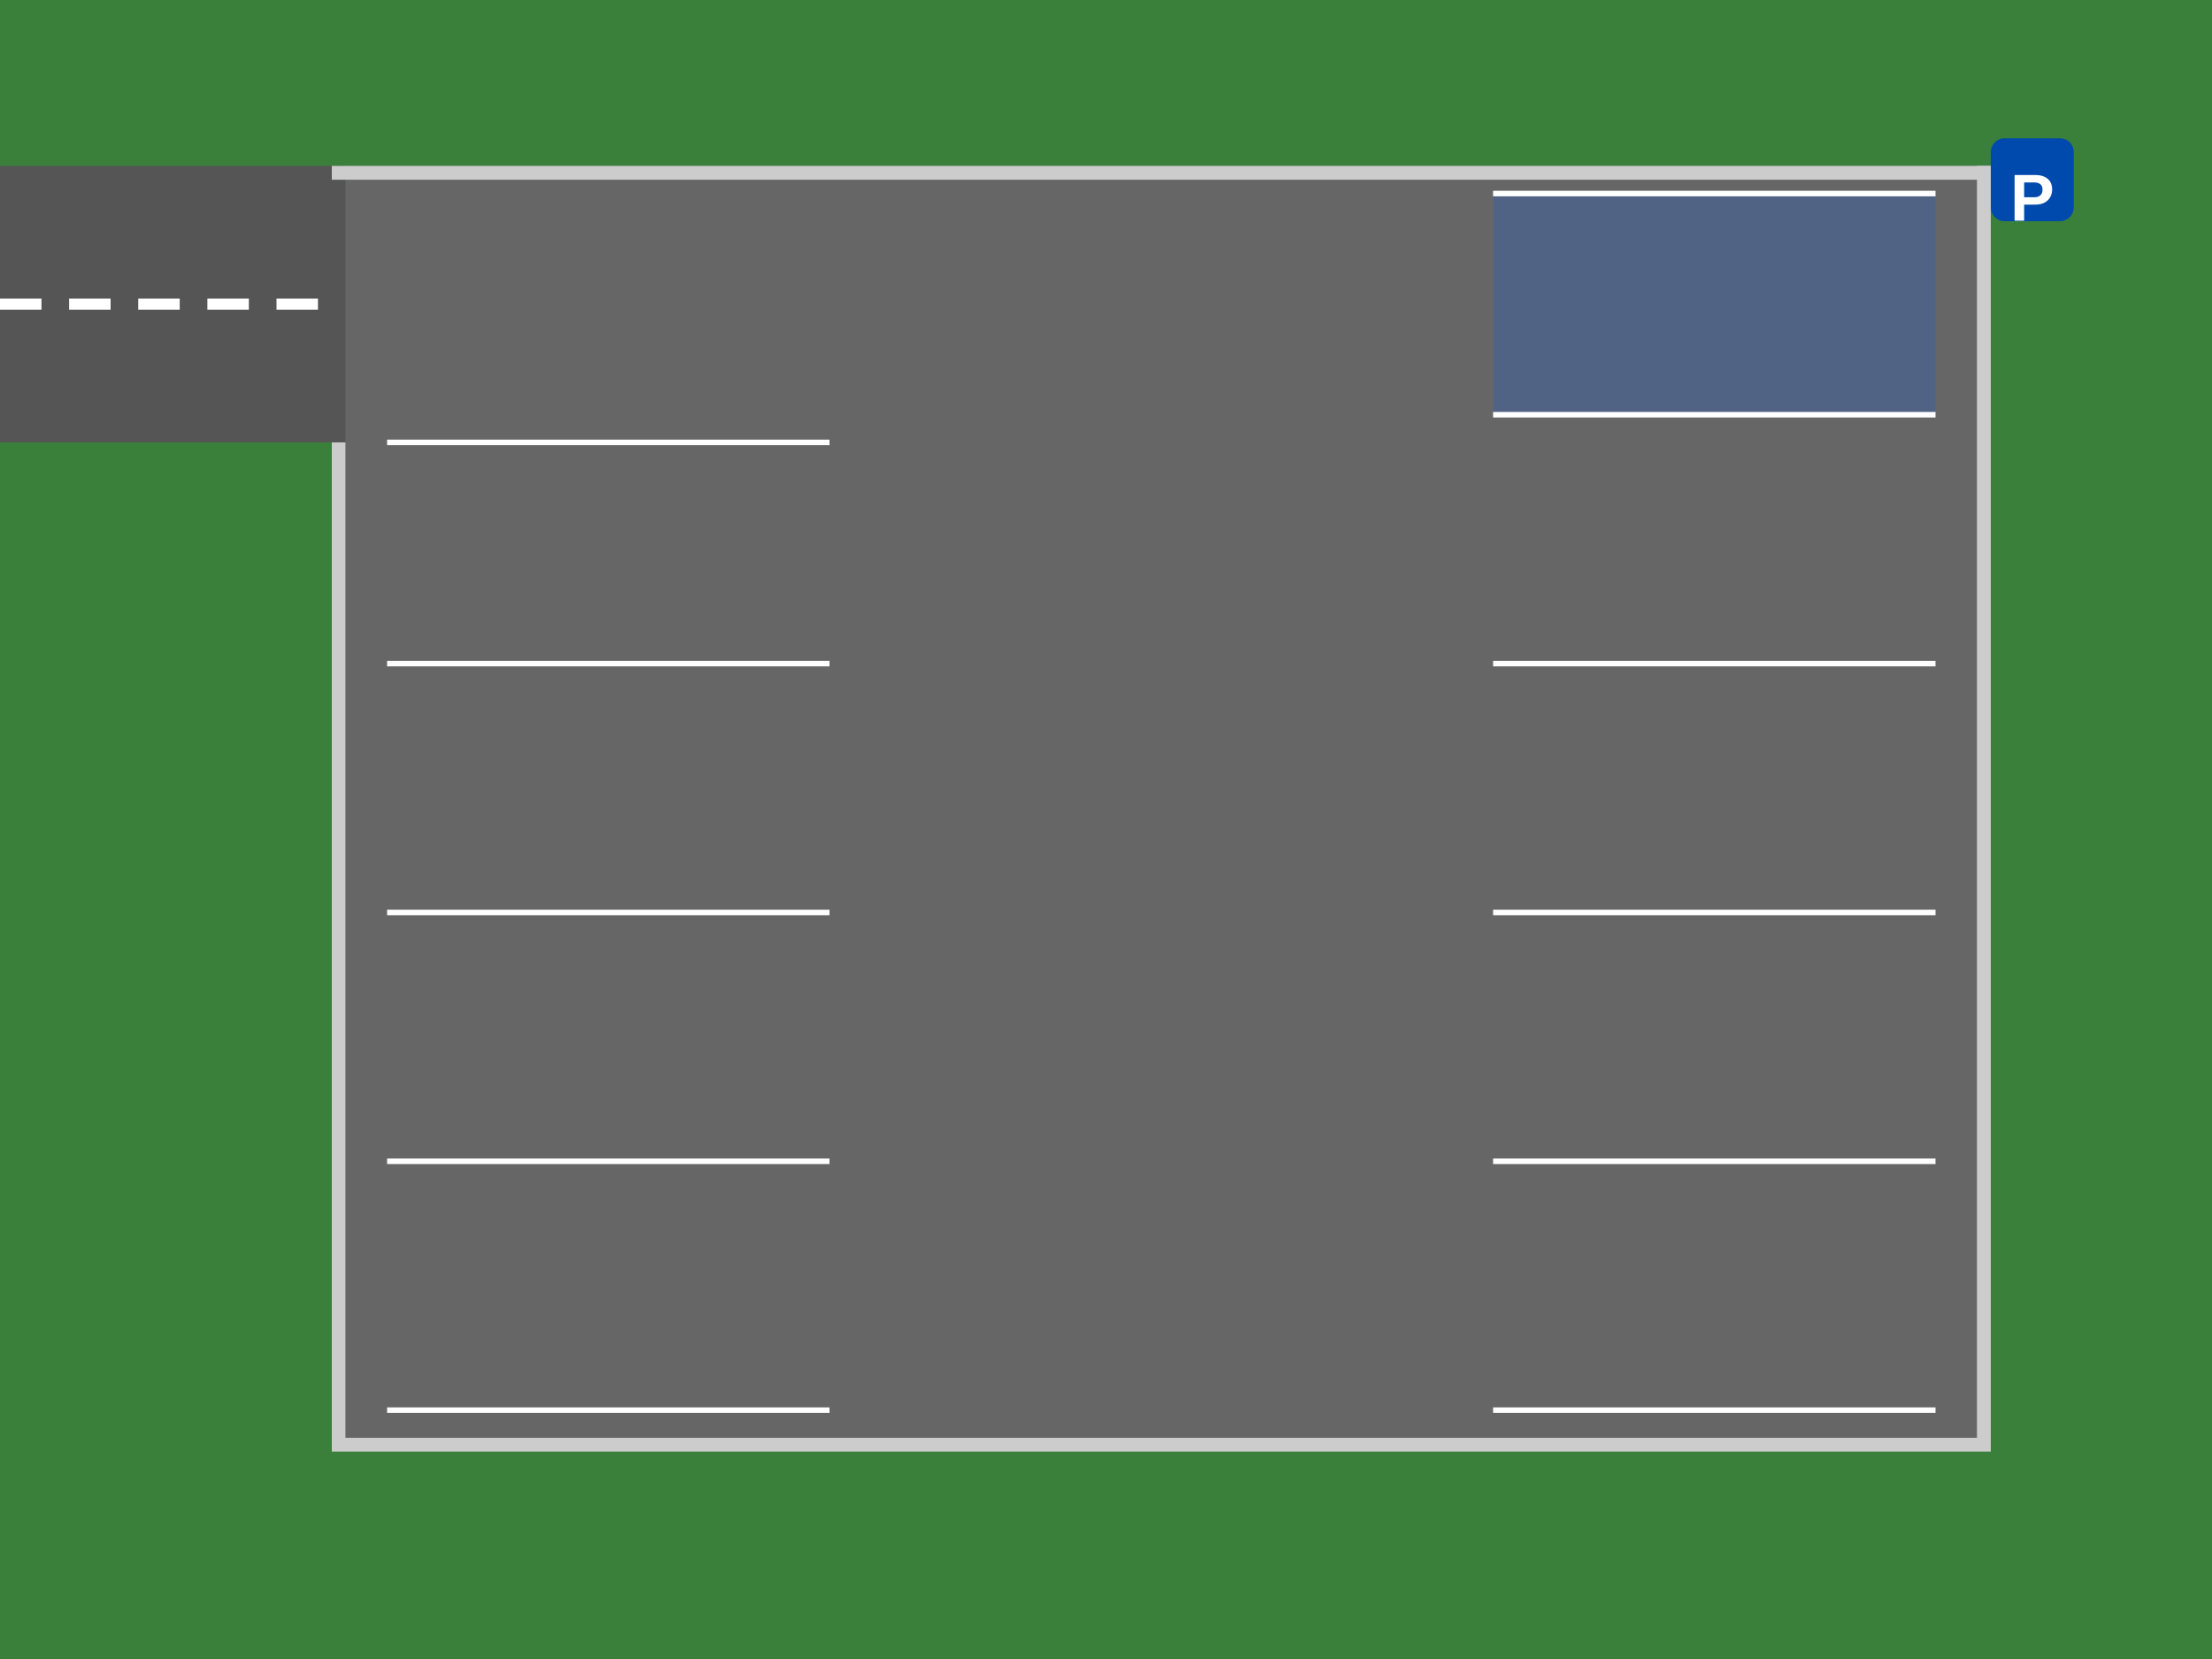
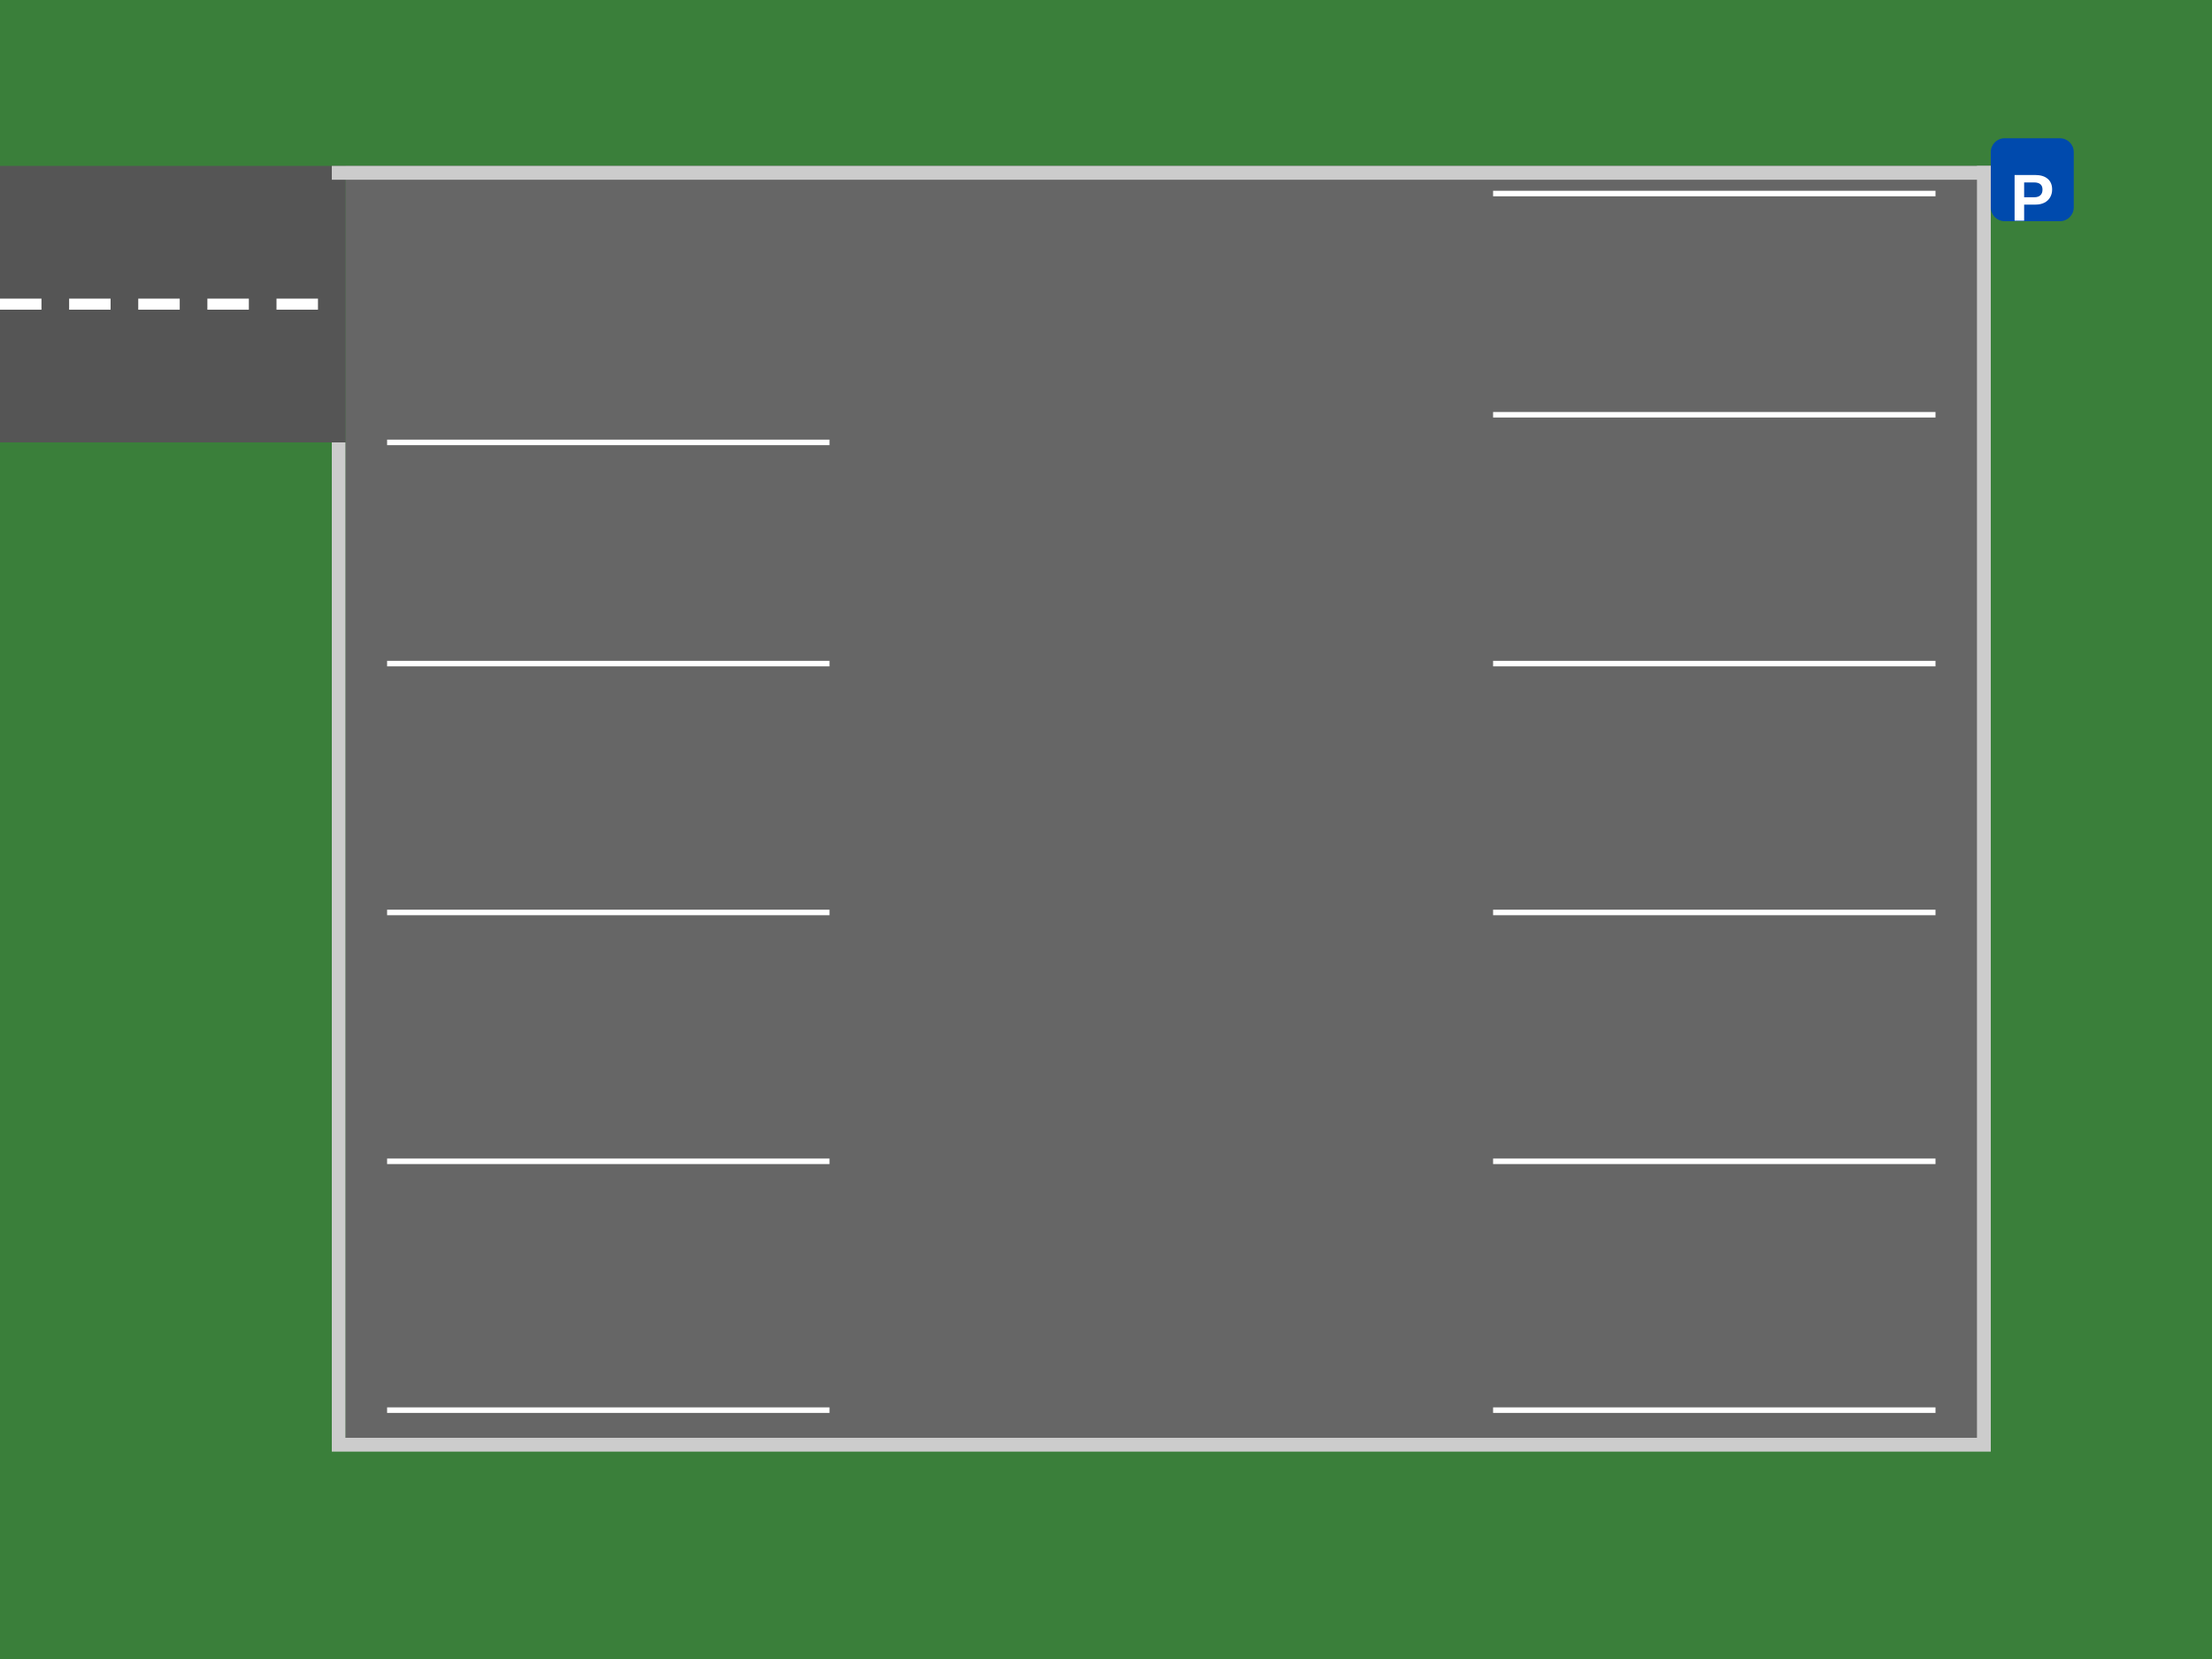
<svg xmlns="http://www.w3.org/2000/svg" width="800" height="600" viewBox="0 0 800 600">
  <rect width="800" height="600" fill="#3a7f3a" />
  <rect x="0" y="60" width="120" height="100" fill="#555" />
  <line x1="0" y1="110" x2="120" y2="110" stroke="#fff" stroke-width="4" stroke-dasharray="15 10" />
  <rect x="120" y="60" width="5" height="100" fill="#555" />
  <rect x="120" y="160" width="5" height="360" fill="#ccc" />
  <rect x="125" y="60" width="595" height="460" fill="#666" />
  <rect x="715" y="60" width="5" height="460" fill="#ccc" />
  <rect x="120" y="60" width="600" height="5" fill="#ccc" />
  <rect x="120" y="520" width="600" height="5" fill="#ccc" />
-   <rect x="540" y="70" width="160" height="80" fill="#3360b5" fill-opacity="0.4" />
  <line x1="540" y1="70" x2="700" y2="70" stroke="#fff" stroke-width="2" />
  <line x1="540" y1="150" x2="700" y2="150" stroke="#fff" stroke-width="2" />
  <line x1="540" y1="240" x2="700" y2="240" stroke="#fff" stroke-width="2" />
  <line x1="540" y1="330" x2="700" y2="330" stroke="#fff" stroke-width="2" />
  <line x1="540" y1="420" x2="700" y2="420" stroke="#fff" stroke-width="2" />
  <line x1="540" y1="510" x2="700" y2="510" stroke="#fff" stroke-width="2" />
  <line x1="140" y1="160" x2="300" y2="160" stroke="#fff" stroke-width="2" />
  <line x1="140" y1="240" x2="300" y2="240" stroke="#fff" stroke-width="2" />
  <line x1="140" y1="330" x2="300" y2="330" stroke="#fff" stroke-width="2" />
  <line x1="140" y1="420" x2="300" y2="420" stroke="#fff" stroke-width="2" />
  <line x1="140" y1="510" x2="300" y2="510" stroke="#fff" stroke-width="2" />
  <rect x="720" y="50" width="30" height="30" fill="#004aad" rx="5" ry="5" />
  <text x="735" y="73" fill="white" font-family="Arial" font-size="24" font-weight="bold" text-anchor="middle" dominant-baseline="middle">P</text>
</svg>
